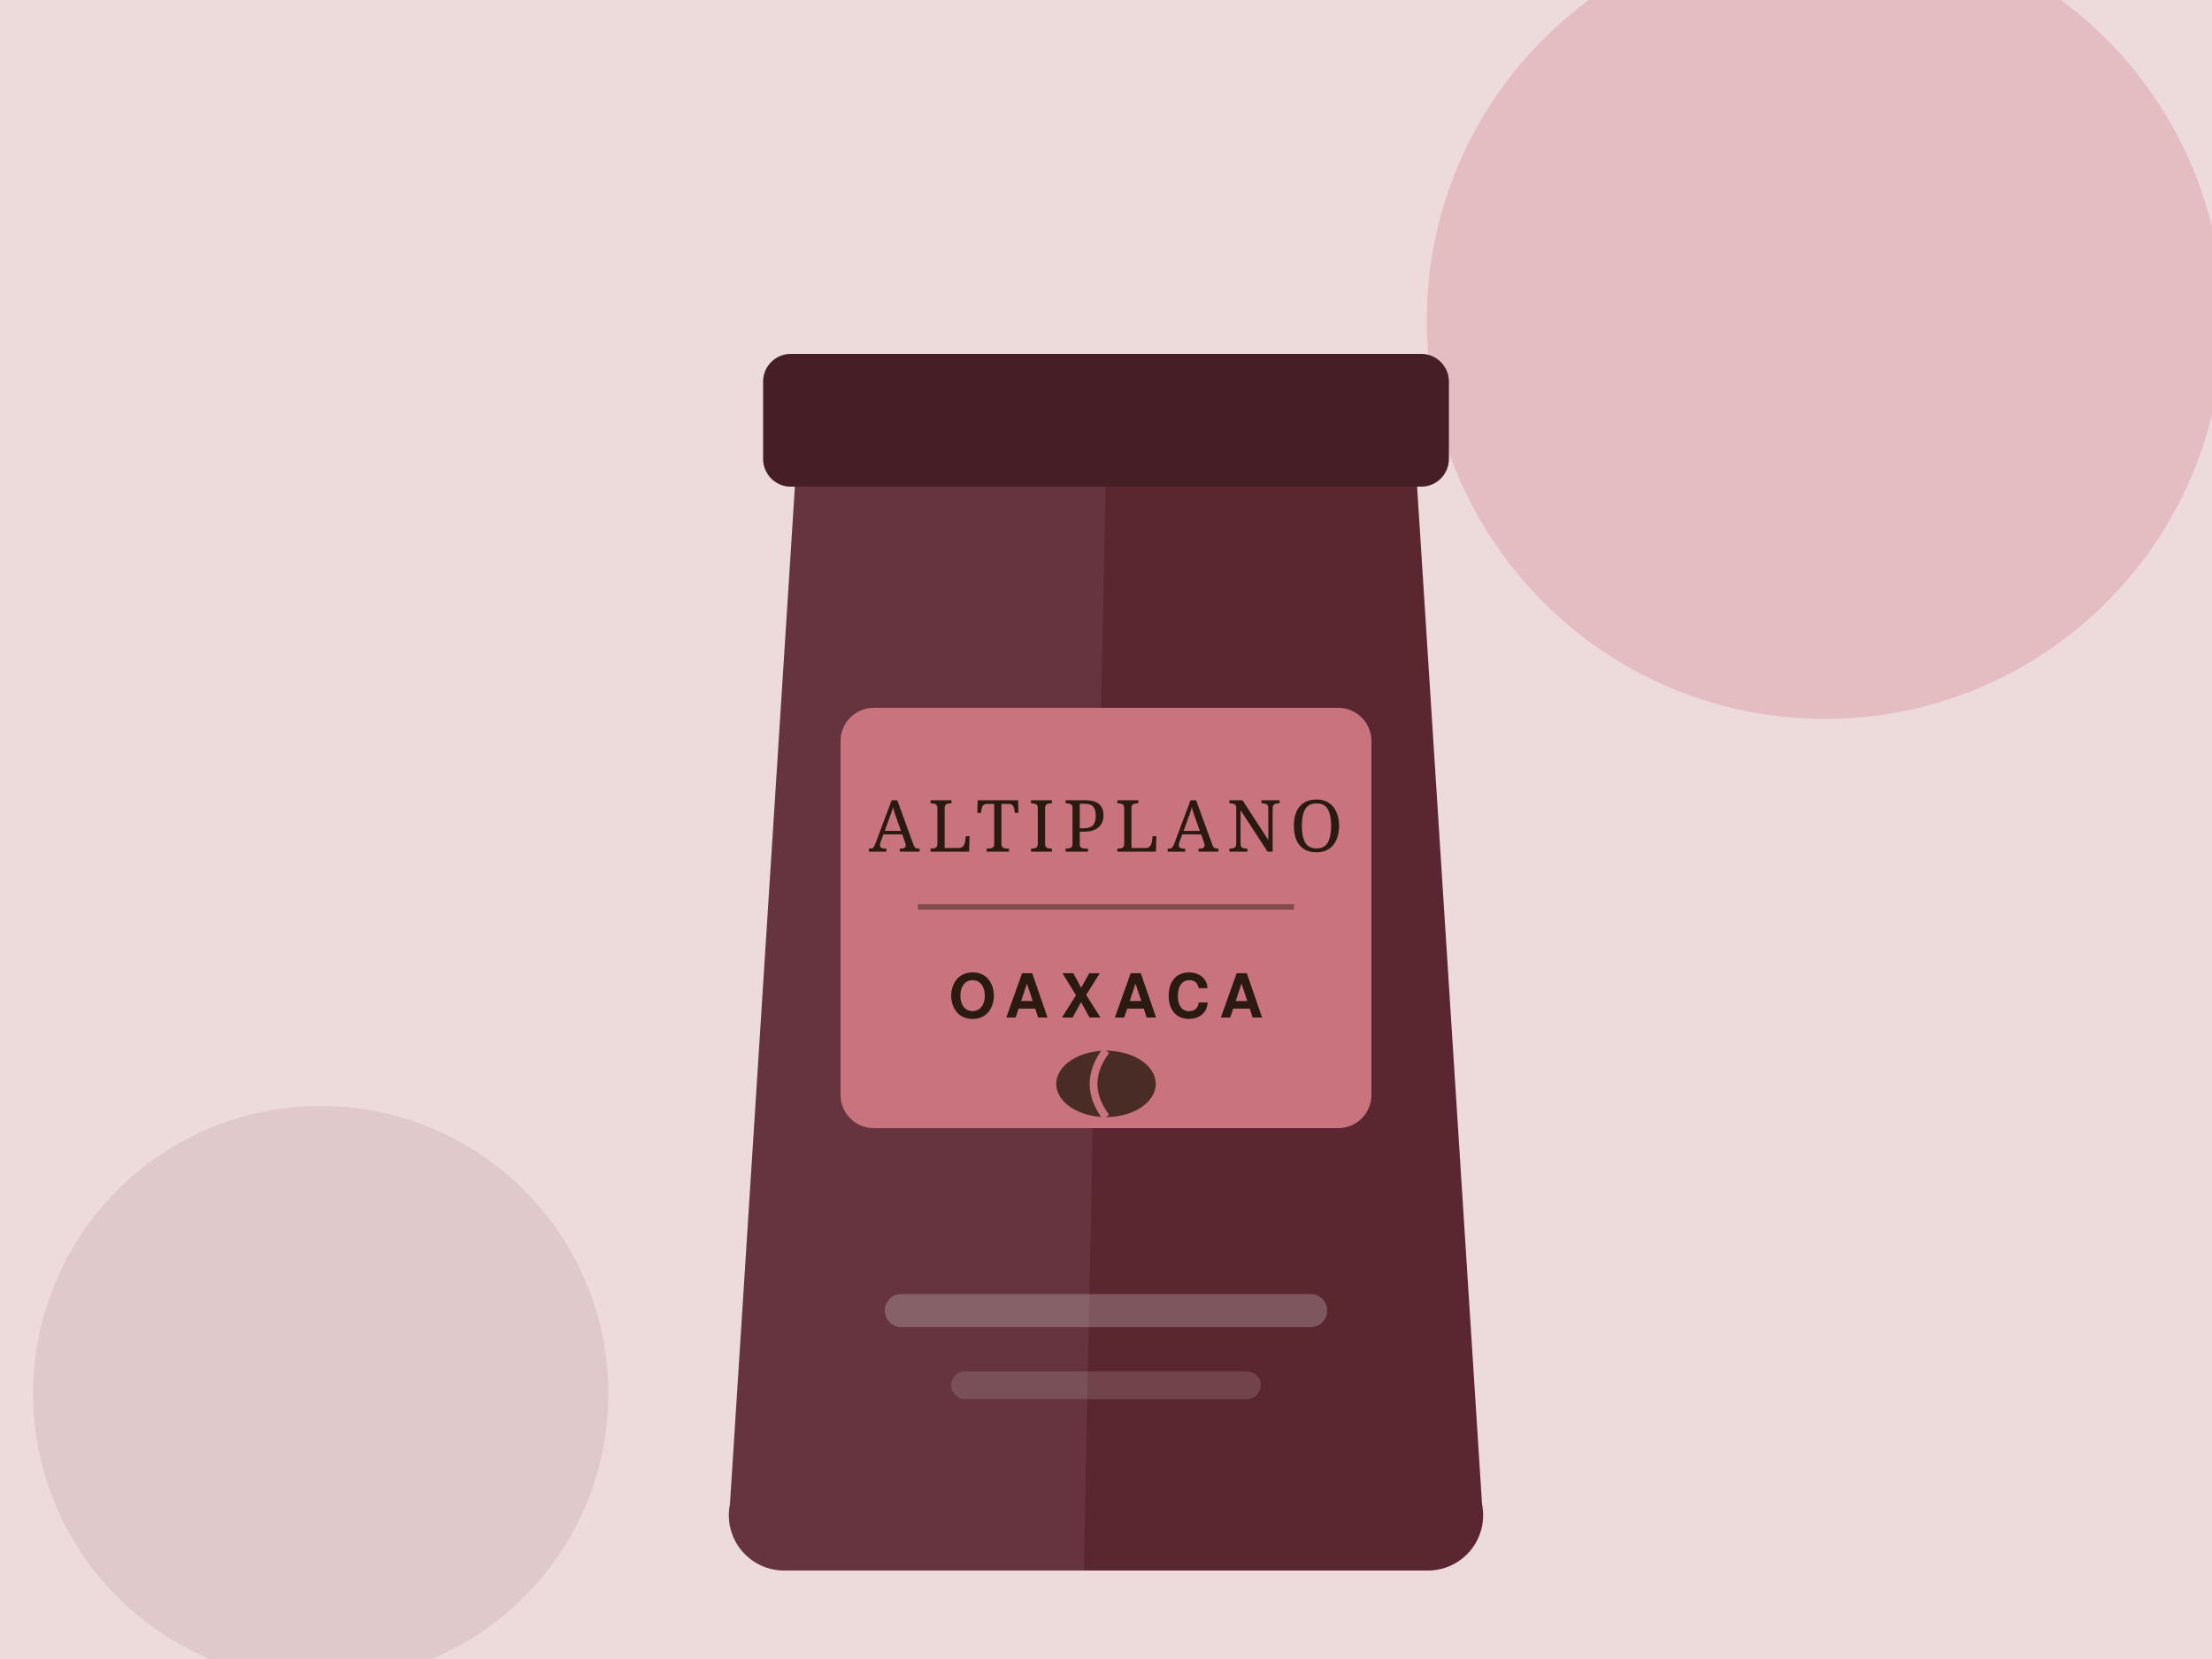
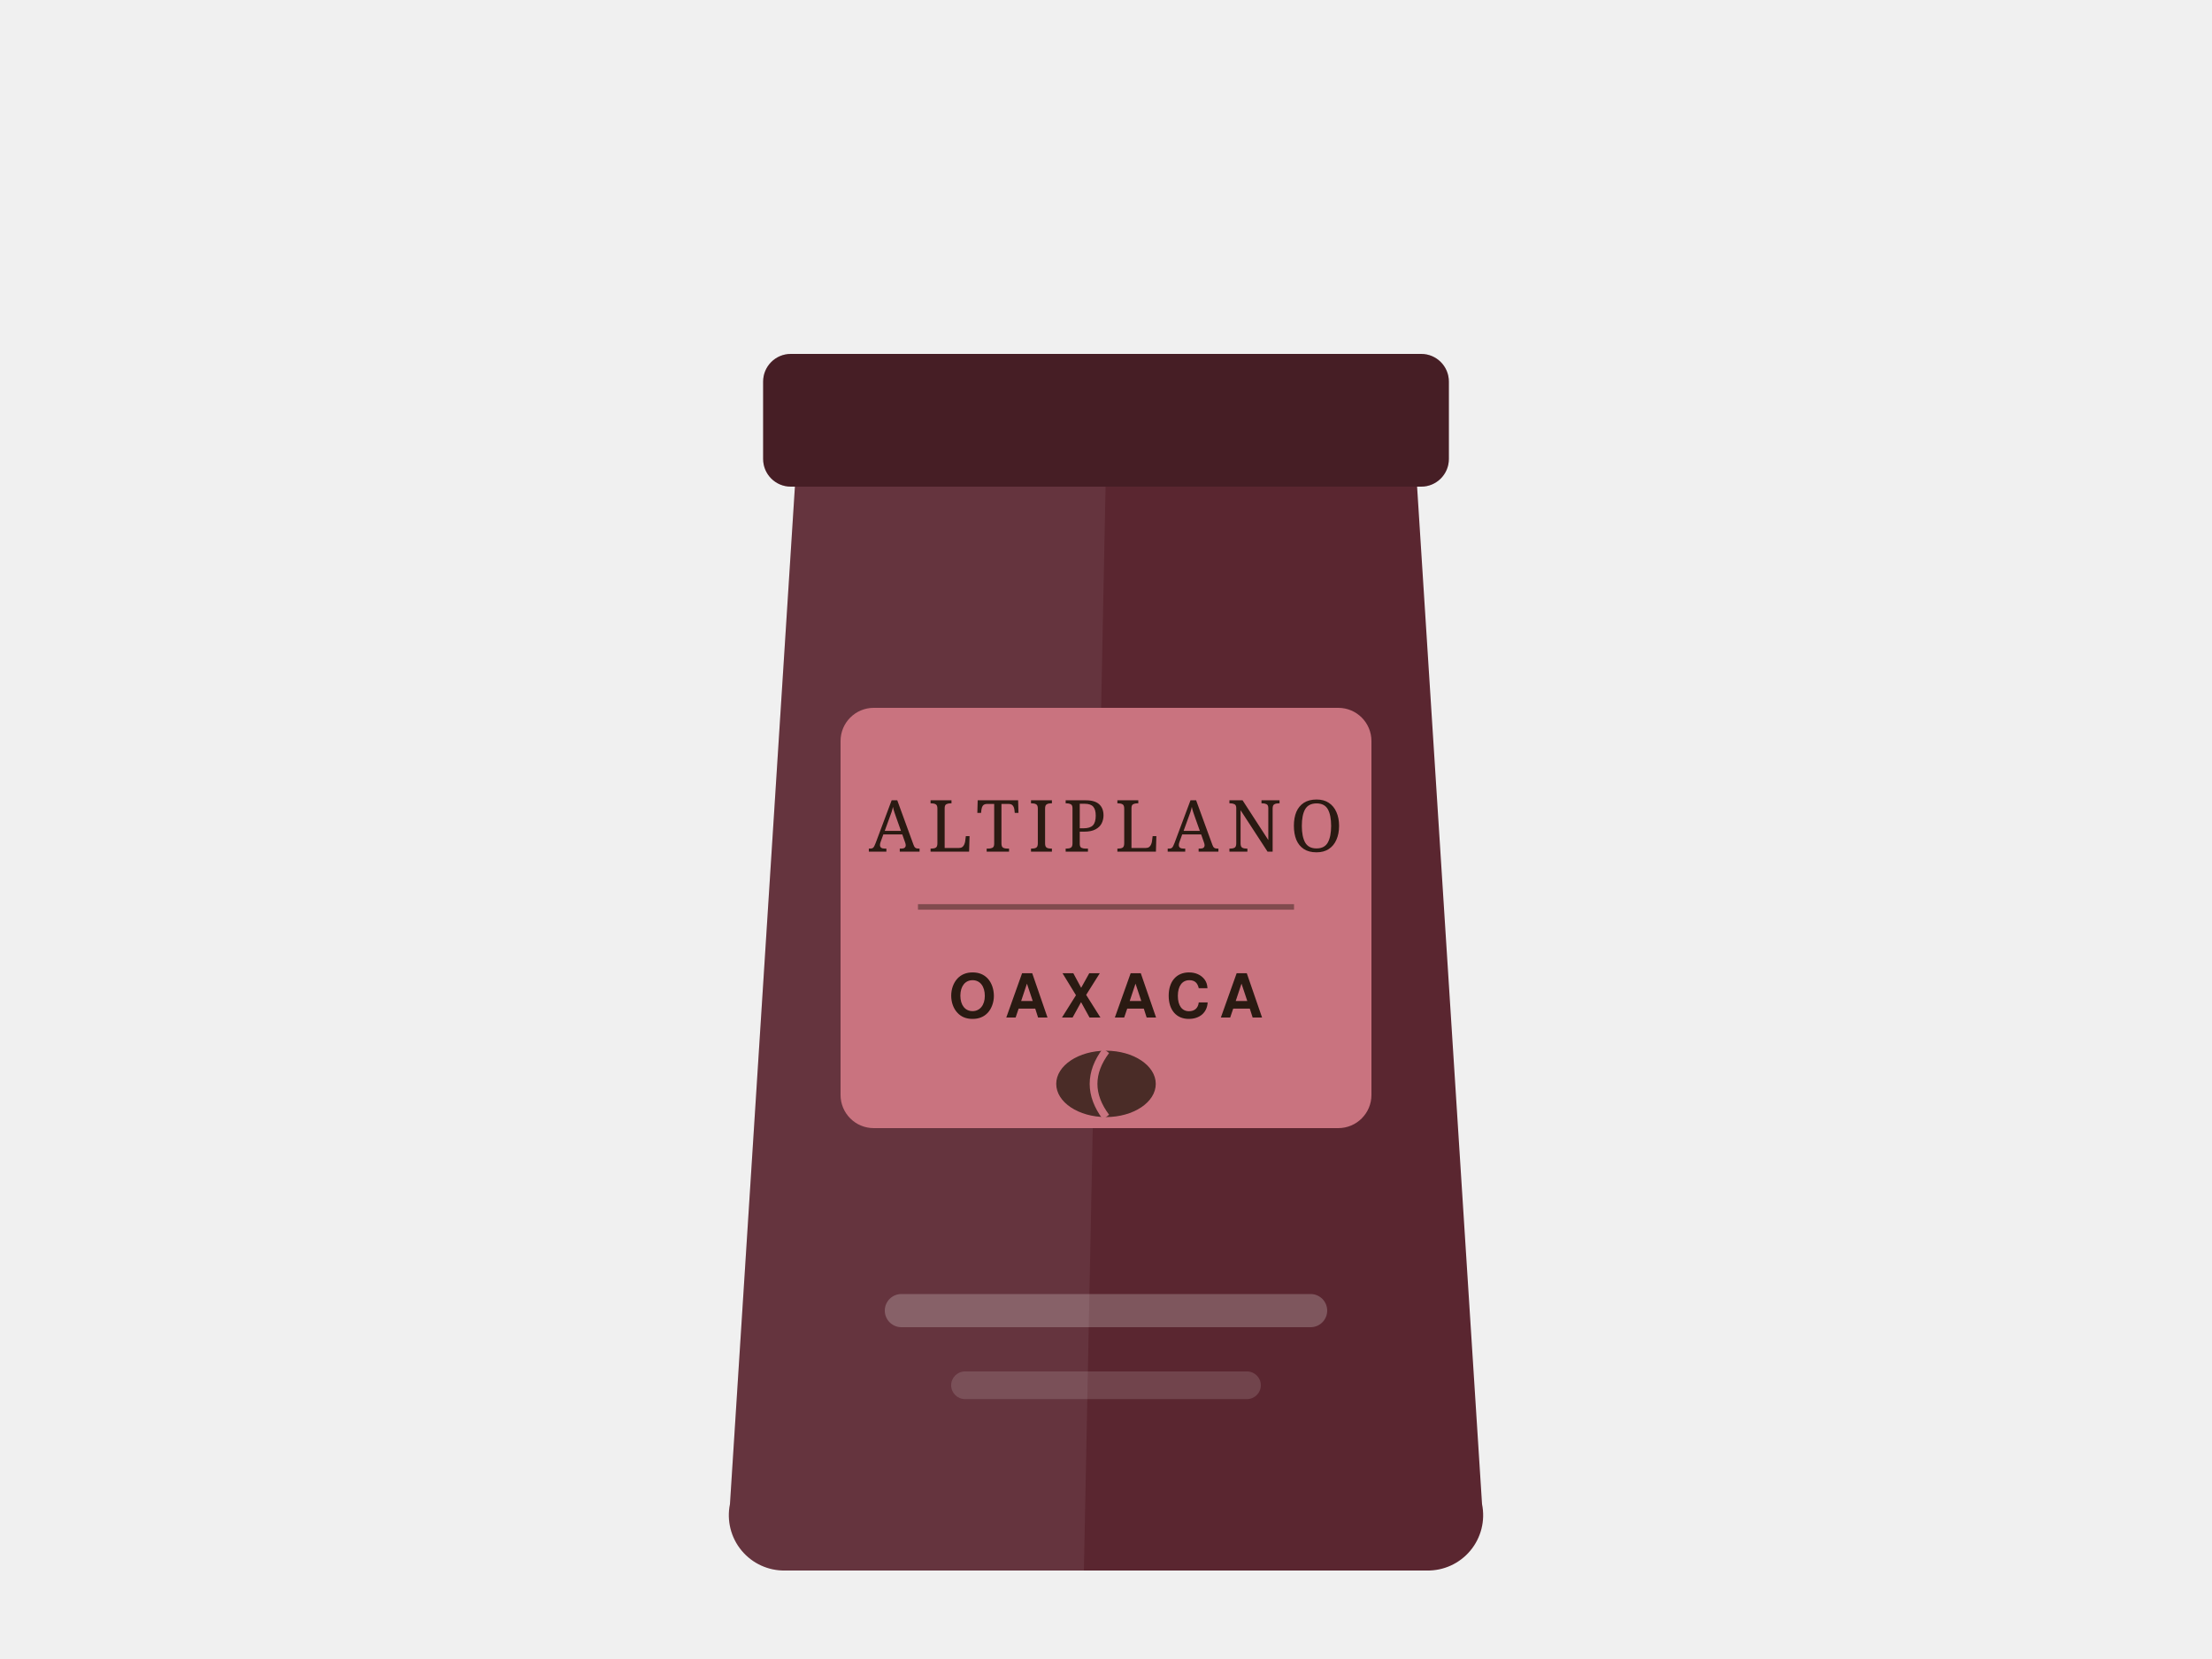
<svg xmlns="http://www.w3.org/2000/svg" viewBox="0 0 400 300" width="400" height="300" role="img" aria-label="Natural Sierra Juárez — Oaxaca">
-   <rect width="400" height="300" fill="#eddadb" />
-   <circle cx="330" cy="58" r="72" fill="#c9737f" opacity=".28" />
-   <circle cx="58" cy="252" r="52" fill="#5a2630" opacity=".10" />
  <g transform="translate(130 58)">
    <path d="M14 26 H126 L138 214 A10 10 0 0 1 128 226 H12 A10 10 0 0 1 2 214 Z" fill="#5a2630" />
    <path d="M14 26 H70 L66 226 H12 A10 10 0 0 1 2 214 Z" fill="#ffffff" opacity=".07" />
    <rect x="8" y="6" width="124" height="24" rx="5" fill="#5a2630" />
    <rect x="8" y="6" width="124" height="24" rx="5" fill="#000" opacity=".22" />
    <rect x="22" y="70" width="96" height="76" rx="6" fill="#c9737f" />
    <text x="70" y="96" font-family="Georgia, serif" font-size="13" fill="#2a1a12" text-anchor="middle" letter-spacing="1.5">ALTIPLANO</text>
    <line x1="36" y1="106" x2="104" y2="106" stroke="#2a1a12" stroke-width="1" opacity=".45" />
    <text x="70" y="126" font-family="Helvetica, Arial, sans-serif" font-size="11" fill="#2a1a12" text-anchor="middle" letter-spacing="2" font-weight="bold">OAXACA</text>
    <ellipse cx="70" cy="138" rx="9" ry="6" fill="#2a1a12" opacity=".8" />
    <path d="M70 132 c-3 4 -3 8 0 12" stroke="#c9737f" stroke-width="1.4" fill="none" />
    <rect x="30" y="176" width="80" height="6" rx="3" fill="#fff" opacity=".22" />
    <rect x="42" y="190" width="56" height="5" rx="2.5" fill="#fff" opacity=".14" />
  </g>
</svg>
